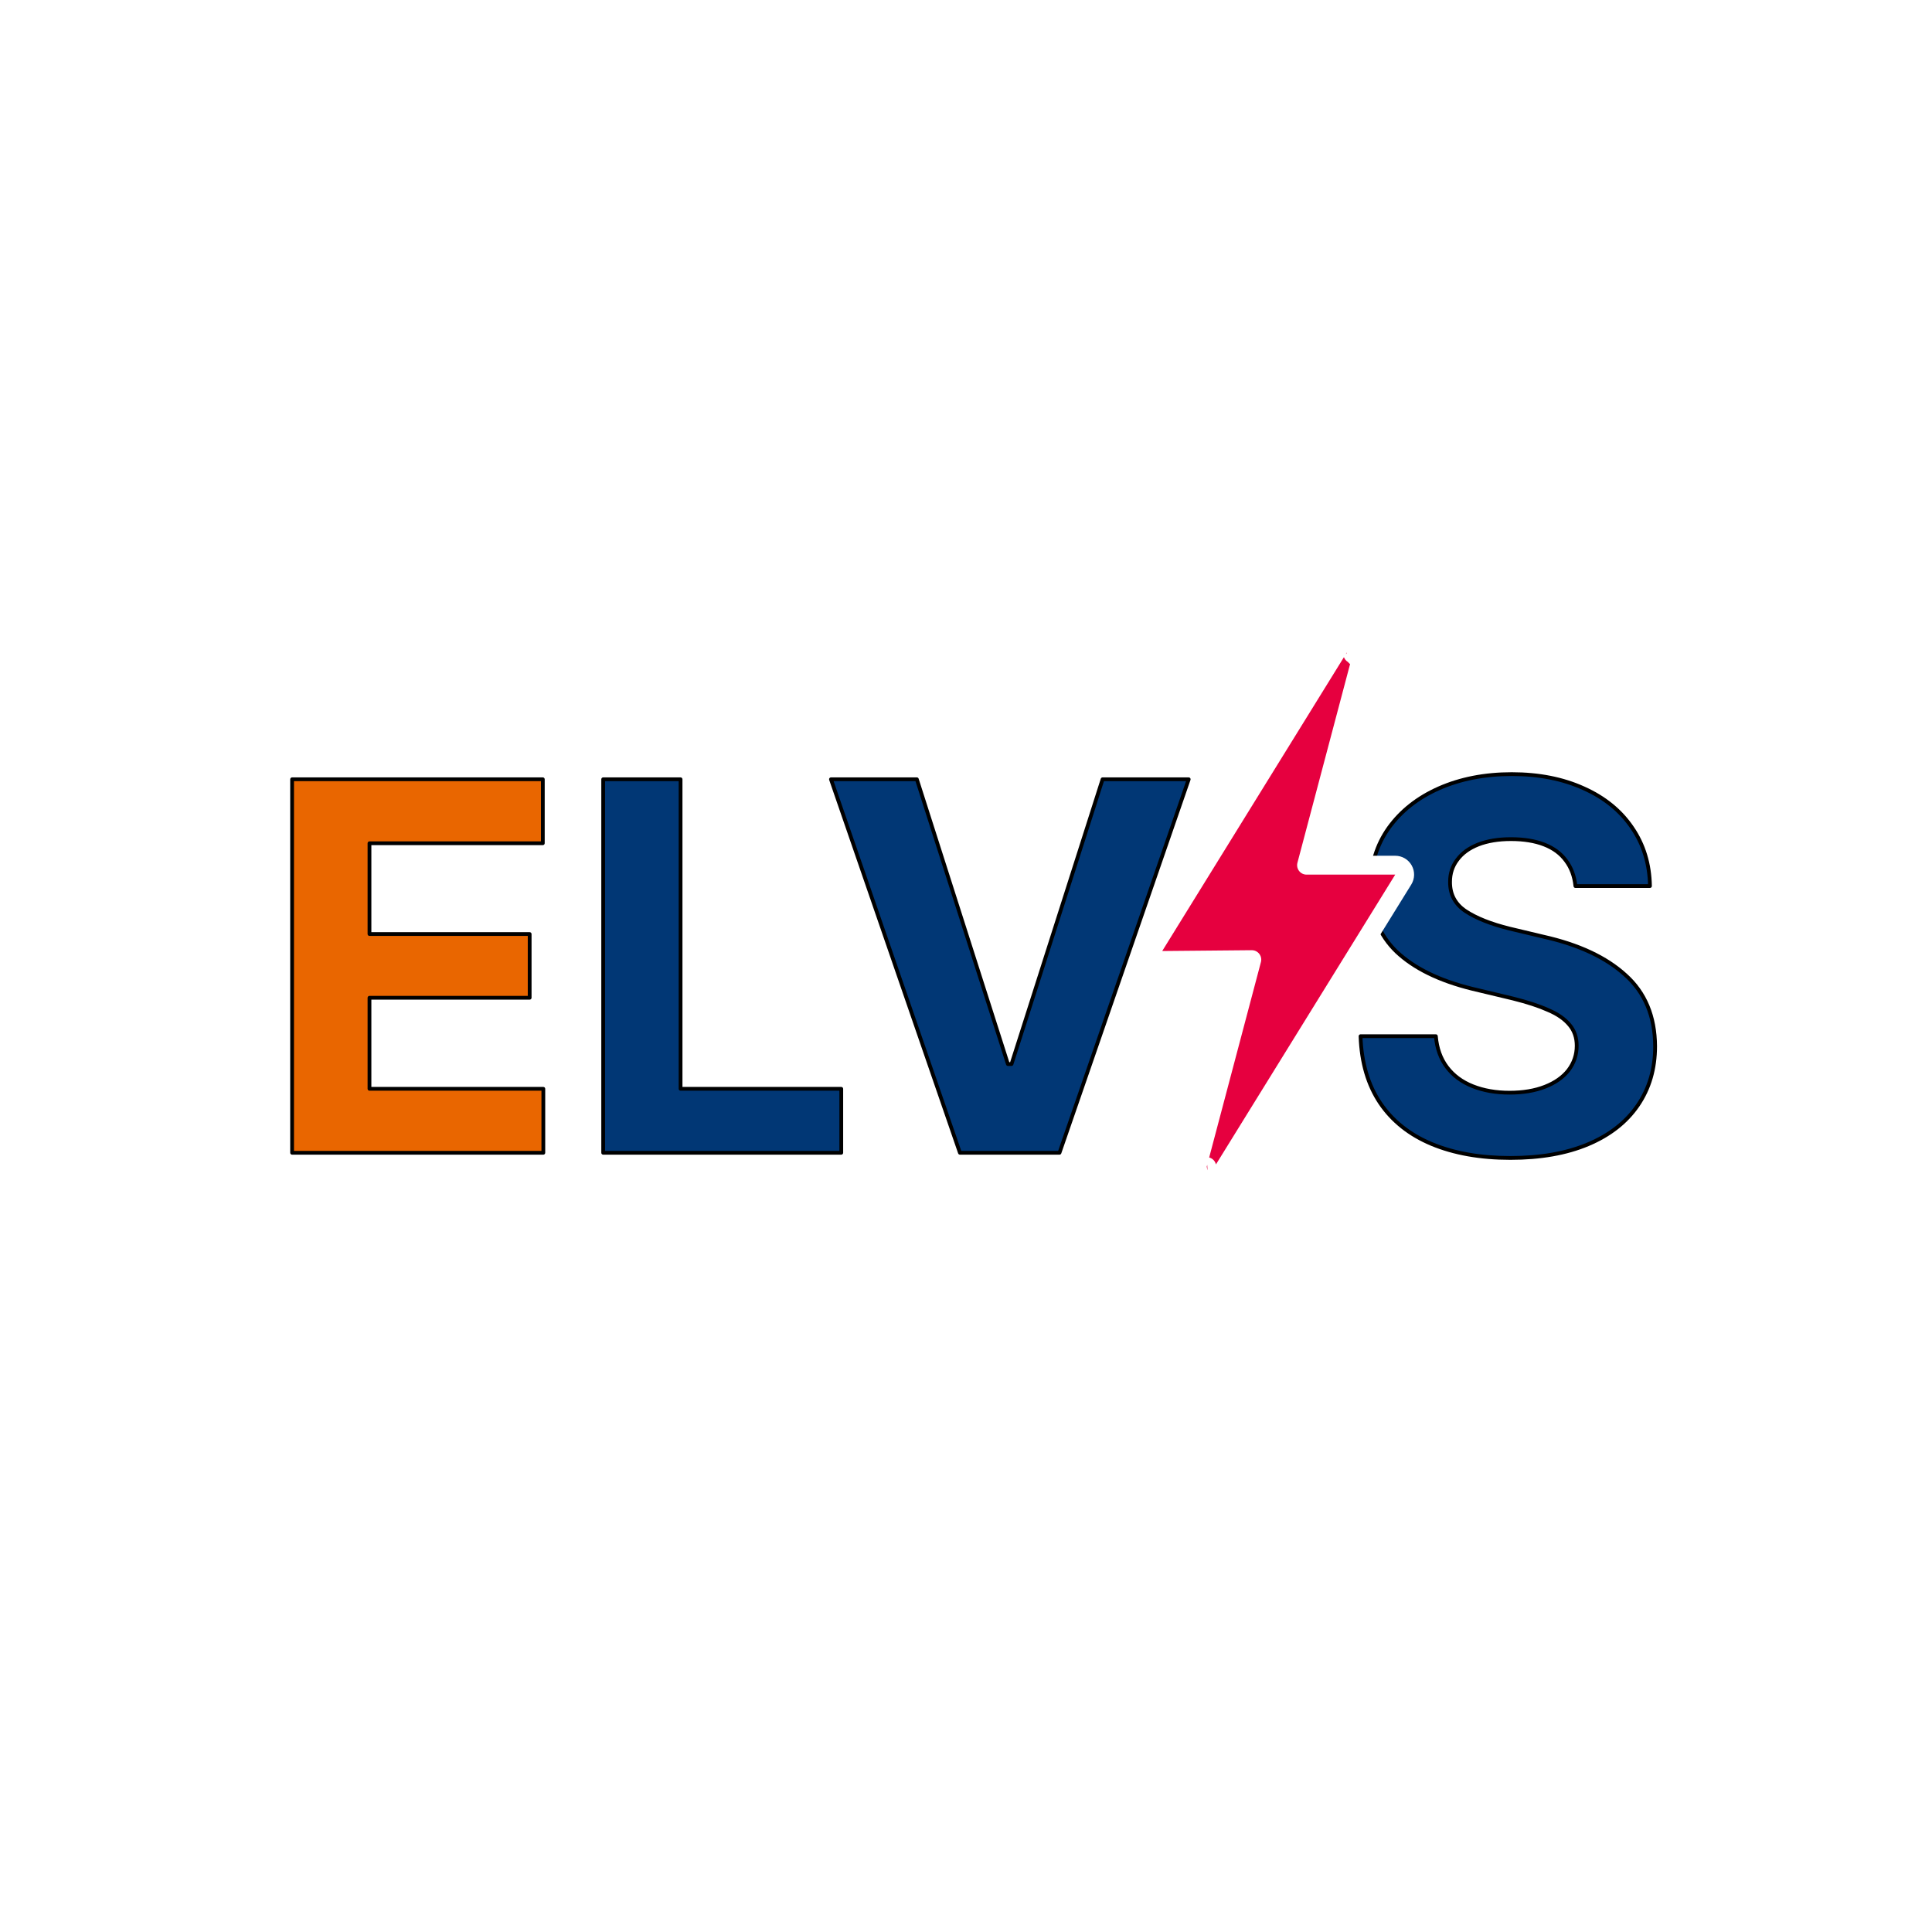
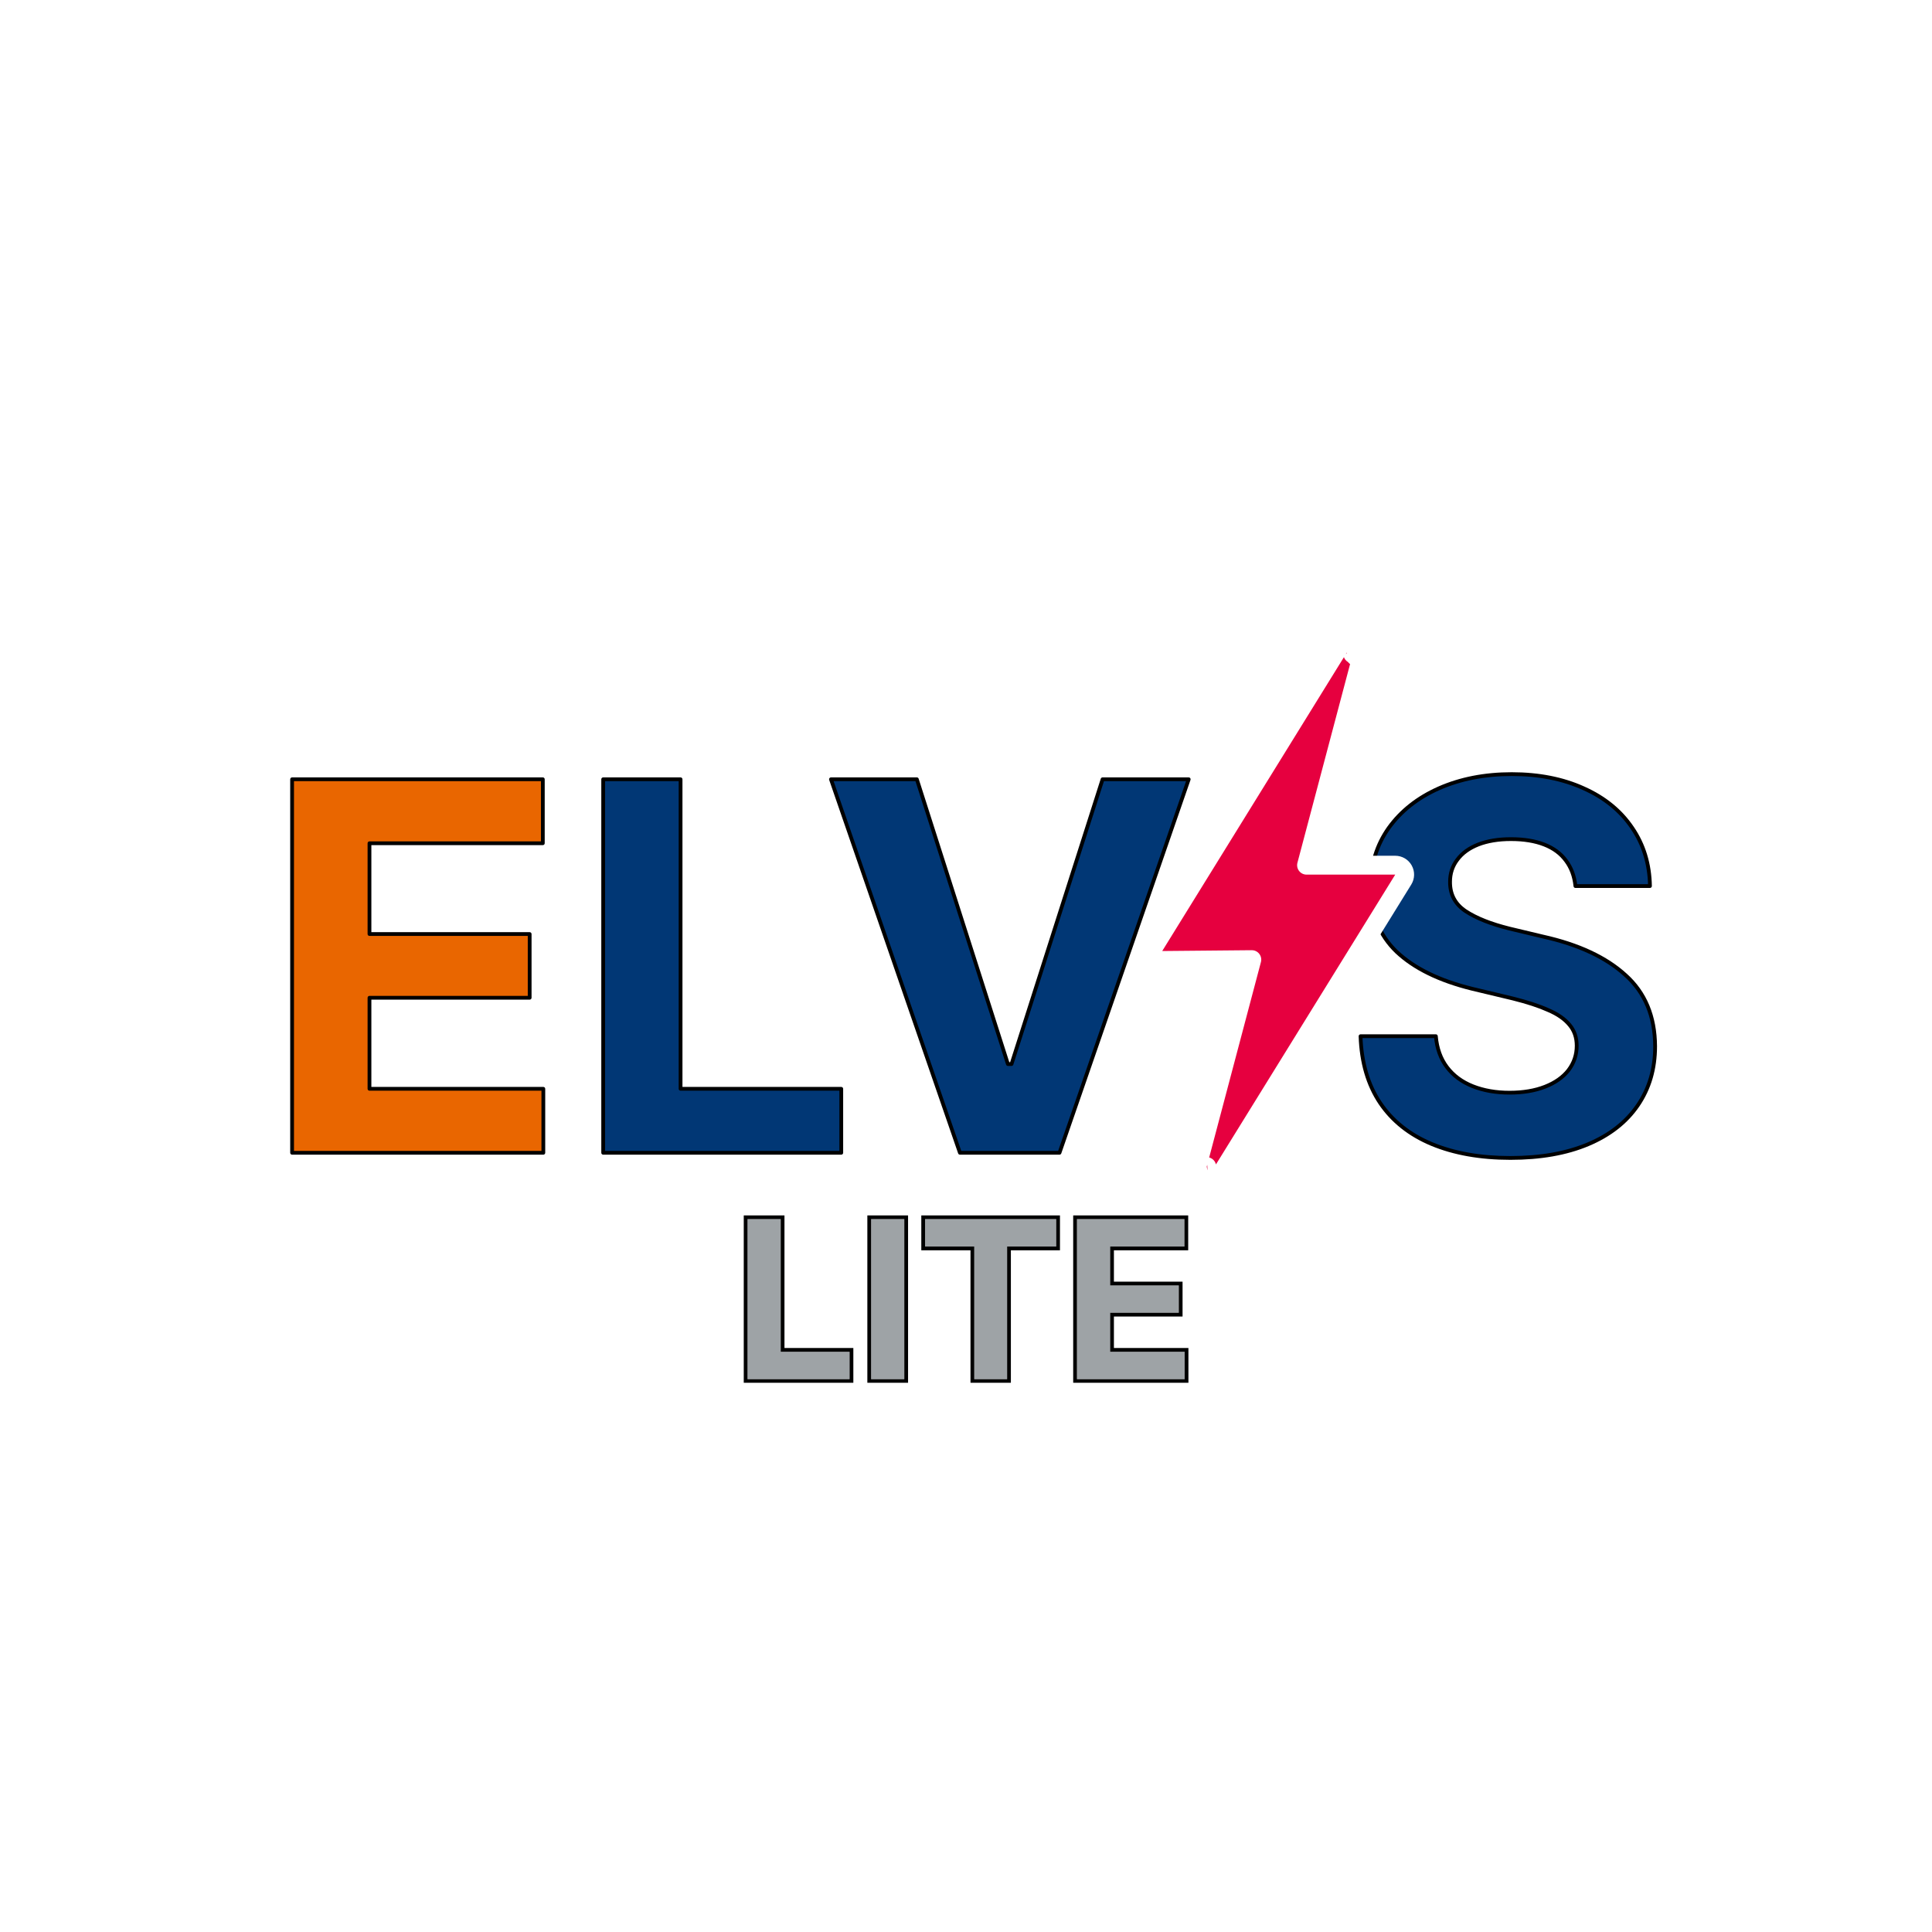
<svg xmlns="http://www.w3.org/2000/svg" width="1024" height="1024" viewBox="0 0 1024 1024" fill="none">
  <rect width="1024" height="1024" fill="white" />
  <path d="M154.816 413.031H287.707V446.938H195.832V495.062H280.734V528.832H195.832V577.094H287.98V611H154.816V413.031Z" fill="#E96600" />
  <path d="M319.699 413.031H360.715V577.094H445.891V611H319.699V413.031ZM534.211 563.969H536.125L584.387 413.031H630.051L561.555 611H508.781L440.422 413.031H485.949L534.211 563.969Z" fill="#013775" />
  <path d="M154.816 413.031V412.031C154.264 412.031 153.816 412.479 153.816 413.031H154.816ZM287.707 413.031H288.707C288.707 412.479 288.259 412.031 287.707 412.031V413.031ZM287.707 446.938V447.938C288.259 447.938 288.707 447.49 288.707 446.938H287.707ZM195.832 446.938V445.938C195.28 445.938 194.832 446.385 194.832 446.938H195.832ZM195.832 495.062H194.832C194.832 495.615 195.28 496.062 195.832 496.062V495.062ZM280.734 495.062H281.734C281.734 494.51 281.287 494.062 280.734 494.062V495.062ZM280.734 528.832V529.832C281.287 529.832 281.734 529.384 281.734 528.832H280.734ZM195.832 528.832V527.832C195.28 527.832 194.832 528.28 194.832 528.832H195.832ZM195.832 577.094H194.832C194.832 577.646 195.28 578.094 195.832 578.094V577.094ZM287.98 577.094H288.98C288.98 576.541 288.533 576.094 287.98 576.094V577.094ZM287.98 611V612C288.533 612 288.98 611.552 288.98 611H287.98ZM154.816 611H153.816C153.816 611.552 154.264 612 154.816 612V611ZM154.816 413.031V414.031H287.707V413.031V412.031H154.816V413.031ZM287.707 413.031H286.707V446.938H287.707H288.707V413.031H287.707ZM287.707 446.938V445.938H195.832V446.938V447.938H287.707V446.938ZM195.832 446.938H194.832V495.062H195.832H196.832V446.938H195.832ZM195.832 495.062V496.062H280.734V495.062V494.062H195.832V495.062ZM280.734 495.062H279.734V528.832H280.734H281.734V495.062H280.734ZM280.734 528.832V527.832H195.832V528.832V529.832H280.734V528.832ZM195.832 528.832H194.832V577.094H195.832H196.832V528.832H195.832ZM195.832 577.094V578.094H287.98V577.094V576.094H195.832V577.094ZM287.98 577.094H286.98V611H287.98H288.98V577.094H287.98ZM287.98 611V610H154.816V611V612H287.98V611ZM154.816 611H155.816V413.031H154.816H153.816V611H154.816ZM319.699 413.031V412.031C319.147 412.031 318.699 412.479 318.699 413.031H319.699ZM360.715 413.031H361.715C361.715 412.479 361.267 412.031 360.715 412.031V413.031ZM360.715 577.094H359.715C359.715 577.646 360.163 578.094 360.715 578.094V577.094ZM445.891 577.094H446.891C446.891 576.541 446.443 576.094 445.891 576.094V577.094ZM445.891 611V612C446.443 612 446.891 611.552 446.891 611H445.891ZM319.699 611H318.699C318.699 611.552 319.147 612 319.699 612V611ZM319.699 413.031V414.031H360.715V413.031V412.031H319.699V413.031ZM360.715 413.031H359.715V577.094H360.715H361.715V413.031H360.715ZM360.715 577.094V578.094H445.891V577.094V576.094H360.715V577.094ZM445.891 577.094H444.891V611H445.891H446.891V577.094H445.891ZM445.891 611V610H319.699V611V612H445.891V611ZM319.699 611H320.699V413.031H319.699H318.699V611H319.699ZM534.211 563.969L533.258 564.273C533.391 564.688 533.776 564.969 534.211 564.969V563.969ZM536.125 563.969V564.969C536.56 564.969 536.945 564.688 537.077 564.273L536.125 563.969ZM584.387 413.031V412.031C583.952 412.031 583.567 412.312 583.434 412.727L584.387 413.031ZM630.051 413.031L630.996 413.358C631.102 413.053 631.053 412.715 630.865 412.451C630.678 412.188 630.374 412.031 630.051 412.031V413.031ZM561.555 611V612C561.981 612 562.36 611.73 562.5 611.327L561.555 611ZM508.781 611L507.836 611.326C507.975 611.73 508.355 612 508.781 612V611ZM440.422 413.031V412.031C440.099 412.031 439.795 412.188 439.608 412.451C439.42 412.714 439.371 413.052 439.477 413.358L440.422 413.031ZM485.949 413.031L486.902 412.727C486.769 412.312 486.384 412.031 485.949 412.031V413.031ZM534.211 563.969V564.969H536.125V563.969V562.969H534.211V563.969ZM536.125 563.969L537.077 564.273L585.339 413.336L584.387 413.031L583.434 412.727L535.173 563.664L536.125 563.969ZM584.387 413.031V414.031H630.051V413.031V412.031H584.387V413.031ZM630.051 413.031L629.106 412.704L560.61 610.673L561.555 611L562.5 611.327L630.996 413.358L630.051 413.031ZM561.555 611V610H508.781V611V612H561.555V611ZM508.781 611L509.727 610.674L441.367 412.705L440.422 413.031L439.477 413.358L507.836 611.326L508.781 611ZM440.422 413.031V414.031H485.949V413.031V412.031H440.422V413.031ZM485.949 413.031L484.997 413.336L533.258 564.273L534.211 563.969L535.163 563.664L486.902 412.727L485.949 413.031Z" fill="black" />
  <path d="M835.004 469.633C834.457 464.346 832.771 459.835 829.945 456.098C827.211 452.361 823.383 449.535 818.461 447.621C813.539 445.707 807.66 444.75 800.824 444.75C794.171 444.75 788.383 445.707 783.461 447.621C778.63 449.535 774.939 452.224 772.387 455.688C769.835 459.06 768.559 462.934 768.559 467.309C768.467 473.962 771.202 479.158 776.762 482.895C782.413 486.632 790.206 489.73 800.141 492.191L817.914 496.43C836.69 500.622 851.228 507.413 861.527 516.801C871.918 526.098 877.159 538.676 877.25 554.535C877.25 566.475 874.197 576.911 868.09 585.844C861.983 594.776 853.188 601.658 841.703 606.488C830.219 611.319 816.501 613.734 800.551 613.734C784.6 613.734 770.701 611.273 758.852 606.352C747.094 601.43 737.979 594.184 731.508 584.613C725.036 574.952 721.573 563.148 721.117 549.203H761.039C761.586 555.674 763.546 561.143 766.918 565.609C770.29 570.076 774.848 573.448 780.59 575.727C786.332 578.005 792.849 579.145 800.141 579.145C807.25 579.145 813.493 578.096 818.871 576C824.249 573.904 828.396 570.987 831.312 567.25C834.229 563.422 835.688 559.092 835.688 554.262C835.688 549.887 834.411 546.195 831.859 543.188C829.307 540.089 825.57 537.491 820.648 535.395C815.818 533.207 809.574 531.156 801.918 529.242L780.18 524.047C762.862 519.763 749.555 513.246 740.258 504.496C731.052 495.655 726.449 484.171 726.449 470.043C726.449 458.285 729.639 447.895 736.02 438.871C742.491 429.848 751.378 422.829 762.68 417.816C774.073 412.803 786.924 410.297 801.234 410.297C815.635 410.297 828.35 412.803 839.379 417.816C850.408 422.738 858.975 429.711 865.082 438.734C871.189 447.667 874.333 457.966 874.516 469.633H835.004Z" fill="#013775" />
  <path d="M835.004 469.633L834.009 469.736C834.062 470.245 834.491 470.633 835.004 470.633V469.633ZM829.945 456.098L829.138 456.688C829.141 456.692 829.144 456.697 829.148 456.701L829.945 456.098ZM783.461 447.621L783.098 446.689L783.093 446.691L783.461 447.621ZM772.387 455.688L773.184 456.291L773.192 456.281L772.387 455.688ZM768.559 467.309L769.559 467.322V467.309H768.559ZM776.762 482.895L776.204 483.725L776.21 483.729L776.762 482.895ZM800.141 492.191L799.9 493.162L799.909 493.164L800.141 492.191ZM817.914 496.43L817.682 497.402C817.687 497.404 817.691 497.405 817.696 497.406L817.914 496.43ZM861.527 516.801L860.854 517.54L860.861 517.546L861.527 516.801ZM877.25 554.535H878.25L878.25 554.529L877.25 554.535ZM841.703 606.488L842.091 607.41L841.703 606.488ZM758.852 606.352L758.465 607.274L758.468 607.275L758.852 606.352ZM731.508 584.613L730.677 585.17L730.679 585.173L731.508 584.613ZM721.117 549.203V548.203C720.846 548.203 720.587 548.313 720.399 548.508C720.21 548.702 720.109 548.965 720.118 549.236L721.117 549.203ZM761.039 549.203L762.036 549.119C761.992 548.601 761.559 548.203 761.039 548.203V549.203ZM780.59 575.727L780.221 576.656L780.59 575.727ZM818.871 576L818.508 575.068L818.871 576ZM831.312 567.25L832.101 567.865L832.108 567.856L831.312 567.25ZM831.859 543.188L831.087 543.823C831.091 543.827 831.094 543.831 831.097 543.834L831.859 543.188ZM820.648 535.395L820.236 536.305C820.243 536.309 820.25 536.312 820.257 536.315L820.648 535.395ZM801.918 529.242L802.161 528.272L802.15 528.27L801.918 529.242ZM780.18 524.047L779.94 525.018L779.947 525.019L780.18 524.047ZM740.258 504.496L739.565 505.217L739.572 505.224L740.258 504.496ZM736.02 438.871L735.207 438.288L735.203 438.294L736.02 438.871ZM762.68 417.816L762.277 416.901L762.274 416.902L762.68 417.816ZM839.379 417.816L838.965 418.727L838.971 418.73L839.379 417.816ZM865.082 438.734L864.254 439.295L864.257 439.299L865.082 438.734ZM874.516 469.633V470.633C874.784 470.633 875.04 470.525 875.228 470.334C875.416 470.143 875.52 469.885 875.516 469.617L874.516 469.633ZM835.004 469.633L835.999 469.53C835.436 464.087 833.693 459.396 830.743 455.495L829.945 456.098L829.148 456.701C831.849 460.273 833.479 464.606 834.009 469.736L835.004 469.633ZM829.945 456.098L830.752 455.507C827.89 451.596 823.897 448.662 818.823 446.689L818.461 447.621L818.098 448.553C822.868 450.408 826.532 453.126 829.138 456.688L829.945 456.098ZM818.461 447.621L818.823 446.689C813.757 444.719 807.749 443.75 800.824 443.75V444.75V445.75C807.571 445.75 813.321 446.695 818.098 448.553L818.461 447.621ZM800.824 444.75V443.75C794.078 443.75 788.162 444.72 783.098 446.689L783.461 447.621L783.823 448.553C788.604 446.694 794.264 445.75 800.824 445.75V444.75ZM783.461 447.621L783.093 446.691C778.124 448.66 774.266 451.451 771.582 455.094L772.387 455.688L773.192 456.281C775.612 452.997 779.136 450.41 783.829 448.551L783.461 447.621ZM772.387 455.688L771.589 455.084C768.901 458.636 767.559 462.724 767.559 467.309H768.559H769.559C769.559 463.143 770.768 459.483 773.184 456.291L772.387 455.688ZM768.559 467.309L767.559 467.295C767.463 474.289 770.366 479.801 776.204 483.724L776.762 482.895L777.32 482.065C772.038 478.515 769.472 473.635 769.558 467.322L768.559 467.309ZM776.762 482.895L776.21 483.729C781.992 487.552 789.905 490.686 799.9 493.162L800.141 492.191L800.381 491.221C790.506 488.775 782.834 485.711 777.313 482.06L776.762 482.895ZM800.141 492.191L799.909 493.164L817.682 497.402L817.914 496.43L818.146 495.457L800.373 491.219L800.141 492.191ZM817.914 496.43L817.696 497.406C836.364 501.574 850.723 508.305 860.854 517.54L861.527 516.801L862.201 516.062C851.733 506.52 837.016 499.671 818.132 495.454L817.914 496.43ZM861.527 516.801L860.861 517.546C871.011 526.628 876.16 538.921 876.25 554.541L877.25 554.535L878.25 554.529C878.157 538.43 872.825 525.568 862.194 516.056L861.527 516.801ZM877.25 554.535H876.25C876.25 566.296 873.246 576.53 867.264 585.279L868.09 585.844L868.915 586.408C875.147 577.292 878.25 566.655 878.25 554.535H877.25ZM868.09 585.844L867.264 585.279C861.282 594.03 852.65 600.799 841.315 605.566L841.703 606.488L842.091 607.41C853.725 602.516 862.684 595.522 868.915 586.408L868.09 585.844ZM841.703 606.488L841.315 605.566C829.983 610.333 816.404 612.734 800.551 612.734V613.734V614.734C816.599 614.734 830.455 612.305 842.091 607.41L841.703 606.488ZM800.551 613.734V612.734C784.701 612.734 770.937 610.289 759.235 605.428L758.852 606.352L758.468 607.275C770.464 612.258 784.5 614.734 800.551 614.734V613.734ZM758.852 606.352L759.238 605.429C747.64 600.574 738.687 593.446 732.336 584.053L731.508 584.613L730.679 585.173C737.271 594.921 746.547 602.285 758.465 607.274L758.852 606.352ZM731.508 584.613L732.339 584.057C725.991 574.579 722.568 562.966 722.117 549.17L721.117 549.203L720.118 549.236C720.578 563.33 724.082 575.324 730.677 585.17L731.508 584.613ZM721.117 549.203V550.203H761.039V549.203V548.203H721.117V549.203ZM761.039 549.203L760.043 549.287C760.603 555.916 762.617 561.572 766.12 566.212L766.918 565.609L767.716 565.007C764.475 560.714 762.569 555.433 762.036 549.119L761.039 549.203ZM766.918 565.609L766.12 566.212C769.614 570.839 774.327 574.317 780.221 576.656L780.59 575.727L780.959 574.797C775.369 572.579 770.967 569.312 767.716 565.007L766.918 565.609ZM780.59 575.727L780.221 576.656C786.1 578.989 792.745 580.145 800.141 580.145V579.145V578.145C792.953 578.145 786.564 577.022 780.959 574.797L780.59 575.727ZM800.141 579.145V580.145C807.346 580.145 813.718 579.082 819.234 576.932L818.871 576L818.508 575.068C813.269 577.11 807.154 578.145 800.141 578.145V579.145ZM818.871 576L819.234 576.932C824.743 574.784 829.052 571.772 832.101 567.865L831.312 567.25L830.524 566.635C827.74 570.202 823.754 573.023 818.508 575.068L818.871 576ZM831.312 567.25L832.108 567.856C835.158 563.853 836.688 559.311 836.688 554.262H835.688H834.688C834.688 558.874 833.3 562.991 830.517 566.644L831.312 567.25ZM835.688 554.262H836.688C836.688 549.677 835.344 545.749 832.622 542.541L831.859 543.188L831.097 543.834C833.479 546.642 834.688 550.096 834.688 554.262H835.688ZM831.859 543.188L832.631 542.552C829.949 539.295 826.063 536.614 821.04 534.475L820.648 535.395L820.257 536.315C825.078 538.368 828.666 540.882 831.087 543.823L831.859 543.188ZM820.648 535.395L821.061 534.484C816.156 532.262 809.85 530.194 802.161 528.272L801.918 529.242L801.675 530.212C809.299 532.118 815.479 534.152 820.236 536.305L820.648 535.395ZM801.918 529.242L802.15 528.27L780.412 523.074L780.18 524.047L779.947 525.019L801.686 530.215L801.918 529.242ZM780.18 524.047L780.42 523.076C763.206 518.818 750.075 512.363 740.943 503.768L740.258 504.496L739.572 505.224C749.034 514.13 762.518 520.708 779.94 525.018L780.18 524.047ZM740.258 504.496L740.95 503.775C731.963 495.143 727.449 483.93 727.449 470.043H726.449H725.449C725.449 484.411 730.141 496.166 739.565 505.217L740.258 504.496ZM726.449 470.043H727.449C727.449 458.478 730.583 448.292 736.836 439.448L736.02 438.871L735.203 438.294C728.696 447.497 725.449 458.092 725.449 470.043H726.449ZM736.02 438.871L736.832 439.454C743.188 430.591 751.927 423.68 763.085 418.731L762.68 417.816L762.274 416.902C750.828 421.979 741.794 429.104 735.207 438.288L736.02 438.871ZM762.68 417.816L763.082 418.732C774.331 413.782 787.043 411.297 801.234 411.297V410.297V409.297C786.806 409.297 773.815 411.824 762.277 416.901L762.68 417.816ZM801.234 410.297V411.297C815.519 411.297 828.089 413.783 838.965 418.727L839.379 417.816L839.793 416.906C828.612 411.824 815.752 409.297 801.234 409.297V410.297ZM839.379 417.816L838.971 418.73C849.849 423.584 858.263 430.442 864.254 439.295L865.082 438.734L865.91 438.174C859.688 428.98 850.966 421.893 839.786 416.903L839.379 417.816ZM865.082 438.734L864.257 439.299C870.244 448.056 873.336 458.162 873.516 469.648L874.516 469.633L875.516 469.617C875.33 457.771 872.134 447.277 865.908 438.17L865.082 438.734ZM874.516 469.633V468.633H835.004V469.633V470.633H874.516V469.633Z" fill="black" />
  <path d="M713.034 339.629C714.288 339.004 716.235 338.606 718.239 339.61C719.692 340.338 720.521 341.47 720.963 342.276C721.408 343.088 721.633 343.875 721.755 344.42C721.883 344.991 721.94 345.497 721.968 345.847C721.982 346.028 721.991 346.182 721.995 346.303C721.997 346.363 721.998 346.416 721.999 346.46C721.999 346.482 722 346.502 722 346.52V346.563C722 346.565 722 346.566 717 346.566H722C722 346.999 721.944 347.429 721.833 347.847L692.497 458.566H739.5C741.313 458.566 742.984 459.548 743.867 461.132C744.75 462.716 744.706 464.654 743.752 466.196L648.078 620.853C648.067 620.872 648.057 620.893 648.044 620.916C647.978 621.032 647.887 621.191 647.775 621.38C647.557 621.749 647.238 622.266 646.863 622.805C646.513 623.309 646.002 623.997 645.387 624.61C645.081 624.916 644.626 625.329 644.038 625.692C643.502 626.024 642.433 626.582 641 626.582C637.833 626.582 636.334 624.095 636.035 623.58C635.534 622.716 635.257 621.818 635.106 621.268C634.938 620.65 634.826 620.071 634.758 619.672C634.723 619.466 634.696 619.291 634.678 619.162C634.669 619.097 634.662 619.043 634.656 619.002C634.654 618.981 634.651 618.963 634.649 618.948C634.649 618.941 634.648 618.935 634.647 618.93C634.647 618.927 634.647 618.924 634.646 618.922C634.646 618.921 634.646 618.919 634.646 618.918V618.917C634.645 618.916 634.646 618.915 639.61 618.321L634.646 618.915C634.571 618.288 634.615 617.652 634.776 617.042L663.487 508.626L616.046 509.065C614.225 509.082 612.538 508.107 611.644 506.521C610.749 504.934 610.789 502.986 611.747 501.437L709.679 343.06C709.737 342.953 709.812 342.821 709.902 342.672C710.095 342.356 710.408 341.879 710.831 341.386C711.207 340.948 711.939 340.175 713.034 339.629ZM718.444 347.865C718.445 347.864 718.446 347.863 718.447 347.862C718.45 347.857 718.453 347.852 718.456 347.846L718.467 347.824C718.467 347.823 718.469 347.822 718.47 347.82L718.471 347.817L718.47 347.816C718.462 347.833 718.453 347.849 718.444 347.865Z" fill="#E6003F" stroke="white" stroke-width="10" stroke-linejoin="round" />
+   <mask id="path-6-outside-1_4_164" maskUnits="userSpaceOnUse" x="394" y="644" width="236" height="89" fill="black">
+     <rect fill="white" x="394" y="644" width="236" height="89" />
+     <path d="M396.207 646.156H413.785V716.469H450.289V731H396.207V646.156ZM479.293 731H461.715V646.156H479.293V731ZM490.309 646.156H559.801V660.688H533.785V731H516.383V660.688H490.309V646.156ZM570.816 646.156H627.77V660.688H588.395V681.312H624.781V695.785H588.395V716.469H627.887V731H570.816V646.156Z" />
+   </mask>
+   <path d="M396.207 646.156H413.785V716.469H450.289V731H396.207V646.156ZM479.293 731H461.715V646.156H479.293V731ZM490.309 646.156H559.801V660.688H533.785V731H516.383V660.688H490.309V646.156ZM570.816 646.156H627.77V660.688H588.395V681.312H624.781V695.785H588.395V716.469H627.887V731H570.816V646.156Z" fill="#9EA3A6" />
+   <path d="M396.207 646.156V644.156H394.207V646.156H396.207ZM413.785 646.156H415.785V644.156H413.785V646.156ZM413.785 716.469H411.785V718.469H413.785V716.469ZM450.289 716.469H452.289V714.469H450.289V716.469ZM450.289 731V733H452.289V731H450.289ZM396.207 731H394.207V733H396.207V731ZM396.207 646.156V648.156H413.785V646.156V644.156H396.207V646.156ZM413.785 646.156H411.785V716.469H413.785H415.785V646.156H413.785ZM413.785 716.469V718.469H450.289V716.469V714.469H413.785V716.469ZM450.289 716.469H448.289V731H450.289H452.289V716.469H450.289ZM450.289 731V729H396.207V731V733H450.289V731ZM396.207 731H398.207V646.156H396.207H394.207V731H396.207ZM479.293 731V733H481.293V731H479.293ZM461.715 731H459.715V733H461.715V731ZM461.715 646.156V644.156H459.715V646.156H461.715ZM479.293 646.156H481.293V644.156H479.293V646.156ZM479.293 731V729H461.715V731V733H479.293V731ZM461.715 731H463.715V646.156H461.715H459.715V731H461.715ZM461.715 646.156V648.156H479.293V646.156V644.156H461.715V646.156ZM479.293 646.156H477.293V731H479.293H481.293V646.156H479.293ZM490.309 646.156V644.156H488.309V646.156H490.309ZM559.801 646.156H561.801V644.156H559.801V646.156ZM559.801 660.688V662.688H561.801V660.688H559.801ZM533.785 660.688V658.688H531.785V660.688H533.785ZM533.785 731V733H535.785V731H533.785ZM516.383 731H514.383V733H516.383V731ZM516.383 660.688H518.383V658.688H516.383V660.688ZM490.309 660.688H488.309V662.688H490.309V660.688ZM490.309 646.156V648.156H559.801V646.156V644.156H490.309V646.156ZM559.801 646.156H557.801V660.688H559.801H561.801V646.156H559.801ZM559.801 660.688V658.688H533.785V660.688V662.688H559.801V660.688ZM533.785 660.688H531.785V731H533.785H535.785V660.688H533.785ZM533.785 731V729H516.383V731V733H533.785V731ZM516.383 731H518.383V660.688H516.383H514.383V731H516.383ZM516.383 660.688V658.688H490.309V660.688V662.688H516.383V660.688ZM490.309 660.688H492.309V646.156H490.309H488.309V660.688H490.309ZM570.816 646.156V644.156H568.816V646.156H570.816ZM627.77 646.156H629.77V644.156H627.77V646.156ZM627.77 660.688V662.688H629.77V660.688H627.77ZM588.395 660.688V658.688H586.395V660.688H588.395ZM588.395 681.312H586.395V683.312H588.395V681.312ZM624.781 681.312H626.781V679.312H624.781V681.312ZM624.781 695.785V697.785H626.781V695.785H624.781ZM588.395 695.785V693.785H586.395V695.785H588.395ZM588.395 716.469H586.395V718.469H588.395V716.469ZM627.887 716.469H629.887V714.469H627.887V716.469ZM627.887 731V733H629.887V731H627.887ZM570.816 731H568.816V733H570.816V731ZM570.816 646.156V648.156H627.77V646.156V644.156H570.816V646.156ZM627.77 646.156H625.77V660.688H627.77H629.77V646.156H627.77ZM627.77 660.688V658.688H588.395V660.688V662.688H627.77V660.688ZM588.395 660.688H586.395V681.312H588.395H590.395V660.688H588.395ZM588.395 681.312V683.312H624.781V681.312V679.312H588.395V681.312ZM624.781 681.312H622.781V695.785H624.781H626.781V681.312H624.781ZM624.781 695.785V693.785H588.395V695.785V697.785H624.781V695.785ZM588.395 695.785H586.395V716.469H588.395H590.395V695.785H588.395ZM588.395 716.469V718.469H627.887V716.469V714.469H588.395V716.469ZM627.887 716.469H625.887V731H627.887H629.887V716.469H627.887ZM627.887 731V729H570.816V731V733H627.887V731ZM570.816 731H572.816V646.156H570.816H568.816V731H570.816Z" fill="black" mask="url(#path-6-outside-1_4_164)" />
</svg>
